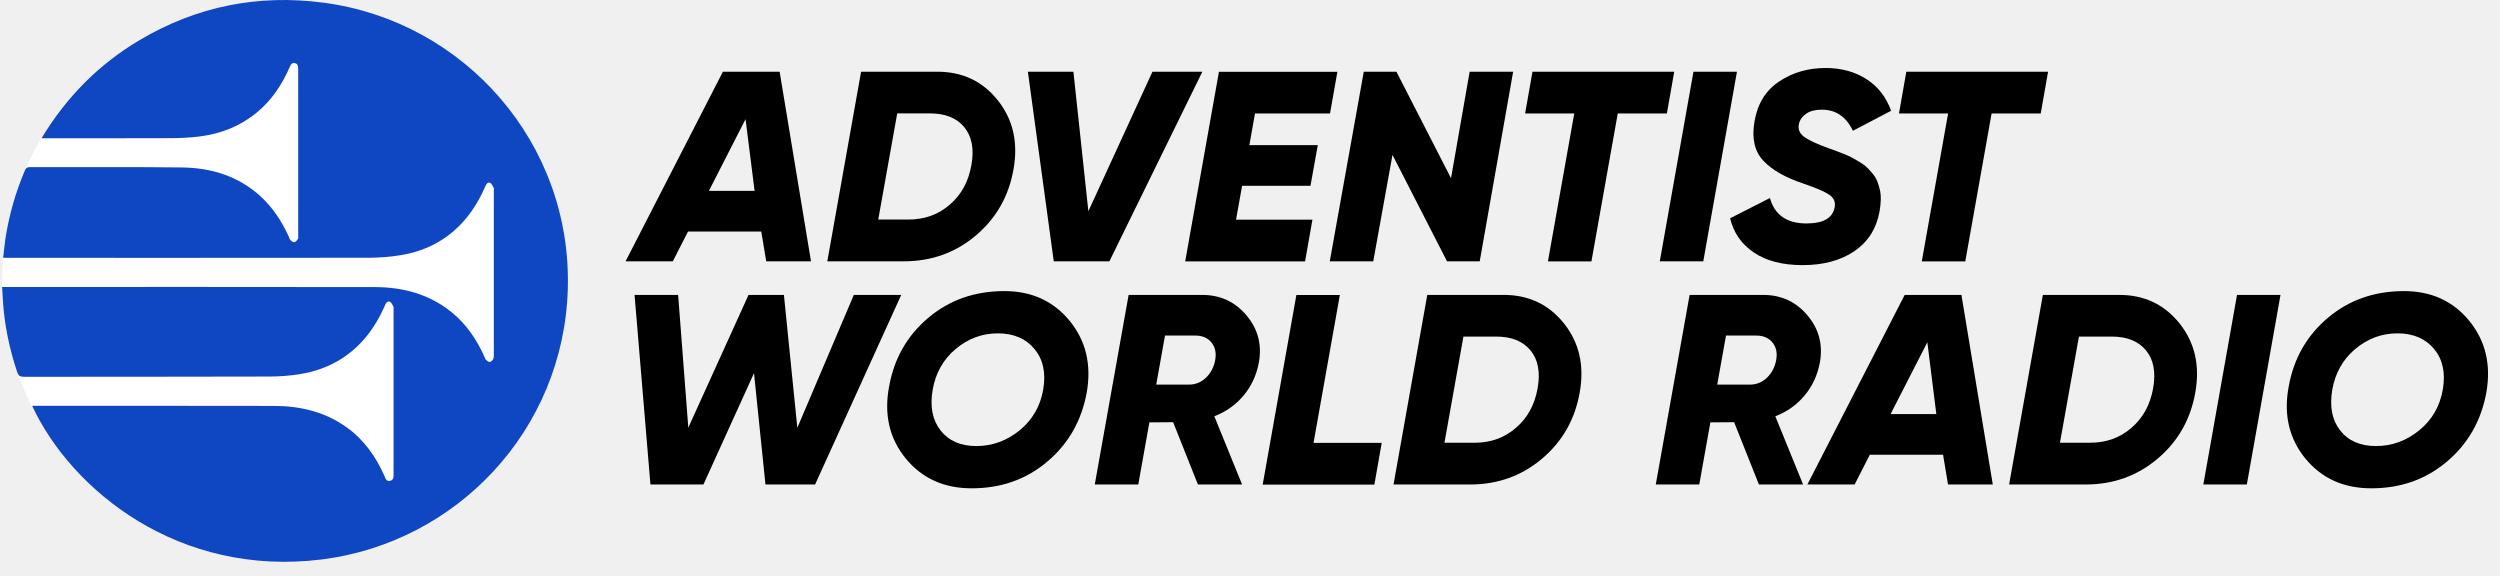
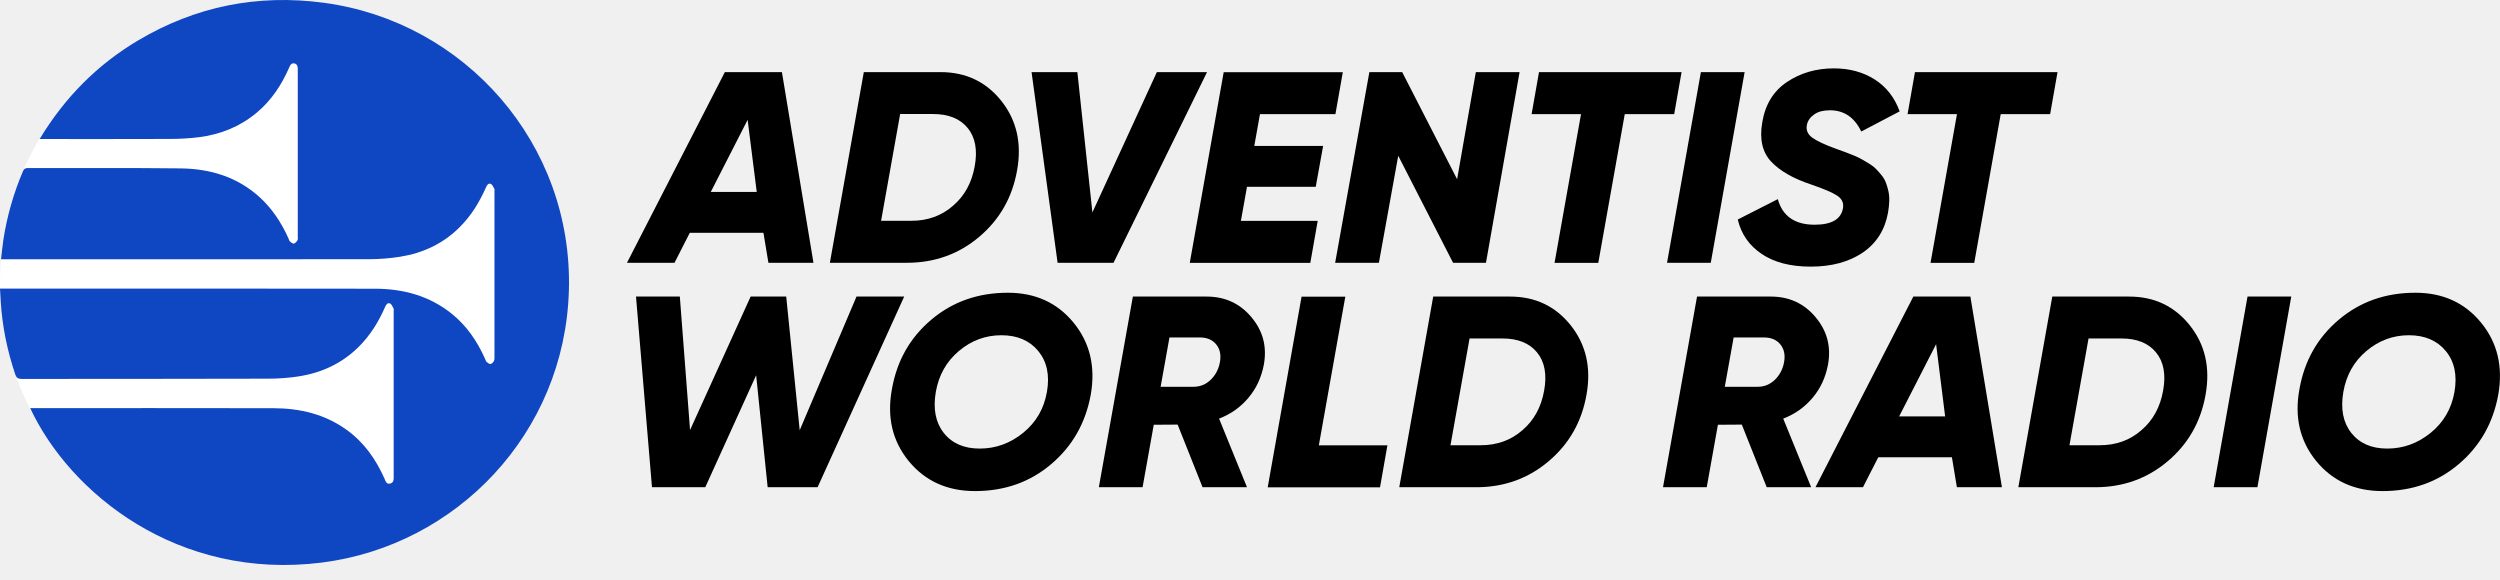
- <svg xmlns="http://www.w3.org/2000/svg" width="178" height="41" viewBox="0 0 178 41" fill="none">
-   <path d="M54.555 18.605L54.202 16.484H48.988L47.905 18.605H44.541L51.47 5.106H55.51L57.743 18.605H54.555ZM50.473 13.59H53.728L53.083 8.484L50.473 13.59Z" fill="black" />
-   <path d="M66.748 5.106C68.537 5.106 69.966 5.789 71.049 7.149C72.132 8.514 72.503 10.146 72.163 12.049C71.828 13.964 70.934 15.535 69.486 16.762C68.038 17.989 66.328 18.605 64.357 18.605H58.905L61.309 5.106H66.748ZM69.163 11.759C69.37 10.617 69.2 9.717 68.658 9.058C68.117 8.399 67.301 8.073 66.212 8.073H63.882L62.531 15.632H64.673C65.823 15.632 66.809 15.282 67.624 14.569C68.445 13.868 68.956 12.931 69.163 11.759Z" fill="black" />
-   <path d="M75.028 18.605L73.185 5.106H76.427L77.492 15.04L82.055 5.106H85.608L78.989 18.605H75.028Z" fill="black" />
-   <path d="M94.698 8.079H89.356L88.955 10.333H93.828L93.305 13.227H88.438L88.006 15.638H93.445L92.922 18.611H84.386L86.789 5.112H95.222L94.698 8.079Z" fill="black" />
-   <path d="M94.68 18.605L97.101 5.106H99.425L103.313 12.69L104.639 5.106H107.736L105.357 18.605H103.027L99.145 11.028L97.776 18.605H94.68Z" fill="black" />
-   <path d="M119.205 5.106L118.682 8.079H115.184L113.31 18.611H110.213L112.087 8.079H108.588L109.112 5.106H119.205Z" fill="black" />
-   <path d="M120.574 5.106H123.671L121.274 18.605H118.177L120.574 5.106Z" fill="black" />
-   <path d="M128.35 18.877C126.926 18.877 125.77 18.581 124.882 17.983C123.994 17.385 123.428 16.575 123.185 15.542L126.02 14.098C126.354 15.306 127.224 15.91 128.624 15.91C129.816 15.91 130.479 15.53 130.625 14.774C130.705 14.388 130.571 14.085 130.23 13.856C129.889 13.632 129.281 13.373 128.417 13.076C127.133 12.653 126.178 12.11 125.551 11.445C124.925 10.78 124.712 9.856 124.919 8.66C125.125 7.403 125.709 6.448 126.665 5.808C127.62 5.167 128.727 4.841 129.987 4.841C131.1 4.841 132.067 5.107 132.889 5.632C133.71 6.158 134.294 6.913 134.647 7.886L131.927 9.312C131.447 8.309 130.711 7.808 129.713 7.808C129.244 7.808 128.873 7.904 128.599 8.098C128.32 8.291 128.149 8.533 128.082 8.829C128.003 9.203 128.131 9.505 128.46 9.747C128.788 9.983 129.36 10.255 130.175 10.545C130.419 10.635 130.625 10.708 130.79 10.768C130.954 10.829 131.149 10.901 131.38 10.998C131.611 11.095 131.806 11.185 131.952 11.27C132.098 11.354 132.274 11.457 132.475 11.578C132.676 11.699 132.84 11.826 132.962 11.953C133.083 12.079 133.217 12.225 133.351 12.388C133.485 12.551 133.588 12.72 133.661 12.907C133.734 13.095 133.795 13.294 133.844 13.505C133.893 13.717 133.917 13.953 133.911 14.212C133.905 14.472 133.874 14.744 133.826 15.04C133.607 16.273 133.004 17.221 132.031 17.886C131.051 18.545 129.828 18.877 128.35 18.877Z" fill="black" />
-   <path d="M145.823 5.106L145.3 8.079H141.802L139.928 18.611H136.831L138.705 8.079H135.207L135.73 5.106H145.823Z" fill="black" />
-   <path d="M46.311 34.496L45.18 20.997H48.283L49.007 30.447L53.296 20.997H55.815L56.77 30.459L60.792 20.997H64.168L58.035 34.496H54.501L53.685 26.568L50.084 34.496H46.311Z" fill="black" />
-   <path d="M69.181 34.768C67.216 34.768 65.653 34.061 64.49 32.647C63.334 31.233 62.933 29.535 63.298 27.553C63.651 25.547 64.576 23.91 66.085 22.635C67.593 21.36 69.4 20.726 71.512 20.726C73.453 20.726 75.004 21.433 76.16 22.846C77.316 24.26 77.724 25.958 77.377 27.94C77.012 29.946 76.081 31.584 74.578 32.858C73.081 34.133 71.28 34.768 69.181 34.768ZM69.516 31.759C70.654 31.759 71.682 31.384 72.595 30.641C73.507 29.898 74.067 28.931 74.274 27.747C74.481 26.562 74.274 25.602 73.659 24.852C73.045 24.109 72.175 23.735 71.049 23.735C69.924 23.735 68.92 24.109 68.038 24.852C67.155 25.596 66.614 26.562 66.407 27.747C66.2 28.943 66.389 29.91 66.967 30.647C67.551 31.39 68.403 31.759 69.516 31.759Z" fill="black" />
-   <path d="M89.63 25.819C89.459 26.719 89.1 27.499 88.541 28.163C87.981 28.828 87.293 29.317 86.46 29.638L88.437 34.496H85.292L83.527 30.061L81.836 30.073L81.045 34.496H77.948L80.358 20.997H85.584C86.874 20.997 87.932 21.48 88.748 22.453C89.569 23.426 89.861 24.544 89.63 25.819ZM85.87 26.888C86.21 26.556 86.43 26.139 86.521 25.638C86.612 25.136 86.527 24.719 86.259 24.387C85.992 24.055 85.602 23.891 85.085 23.891H82.949L82.323 27.384H84.653C85.121 27.384 85.529 27.215 85.87 26.888Z" fill="black" />
-   <path d="M93.524 31.53H98.379L97.856 34.502H89.904L90.434 31.517L92.302 21.004H95.398L93.524 31.53Z" fill="black" />
-   <path d="M107.061 20.997C108.85 20.997 110.28 21.68 111.363 23.039C112.446 24.405 112.817 26.036 112.476 27.94C112.141 29.855 111.247 31.426 109.799 32.653C108.351 33.879 106.641 34.496 104.67 34.496H99.219L101.622 20.997H107.061ZM109.477 27.65C109.683 26.508 109.513 25.607 108.972 24.949C108.43 24.29 107.615 23.964 106.526 23.964H104.196L102.845 31.523H104.987C106.136 31.523 107.122 31.172 107.937 30.459C108.759 29.758 109.27 28.822 109.477 27.65Z" fill="black" />
-   <path d="M129.573 25.819C129.402 26.719 129.043 27.499 128.484 28.163C127.924 28.828 127.236 29.317 126.403 29.638L128.38 34.496H125.235L123.47 30.061L121.779 30.073L120.988 34.496H117.891L120.3 20.997H125.527C126.817 20.997 127.875 21.48 128.69 22.453C129.512 23.426 129.804 24.544 129.573 25.819ZM125.813 26.888C126.153 26.556 126.372 26.139 126.464 25.638C126.555 25.136 126.47 24.719 126.202 24.387C125.934 24.055 125.545 23.891 125.028 23.891H122.892L122.266 27.384H124.596C125.064 27.384 125.472 27.215 125.813 26.888Z" fill="black" />
-   <path d="M138.699 34.496L138.346 32.375H133.132L132.049 34.496H128.685L135.614 20.997H139.654L141.887 34.496H138.699ZM134.611 29.48H137.866L137.227 24.369L134.611 29.48Z" fill="black" />
-   <path d="M150.891 20.997C152.68 20.997 154.11 21.68 155.193 23.039C156.276 24.405 156.647 26.036 156.306 27.94C155.972 29.855 155.077 31.426 153.629 32.653C152.181 33.879 150.471 34.496 148.5 34.496H143.049L145.452 20.997H150.891ZM153.301 27.65C153.507 26.508 153.337 25.607 152.796 24.949C152.254 24.29 151.439 23.964 150.35 23.964H148.02L146.669 31.523H148.811C149.96 31.523 150.946 31.172 151.761 30.459C152.583 29.758 153.094 28.822 153.301 27.65Z" fill="black" />
-   <path d="M159.276 20.997H162.372L159.975 34.496H156.878L159.276 20.997Z" fill="black" />
-   <path d="M168.834 34.768C166.869 34.768 165.305 34.061 164.143 32.647C162.987 31.233 162.585 29.535 162.95 27.553C163.303 25.547 164.228 23.91 165.737 22.635C167.246 21.36 169.053 20.726 171.164 20.726C173.105 20.726 174.656 21.433 175.812 22.846C176.968 24.26 177.376 25.958 177.029 27.94C176.664 29.946 175.733 31.584 174.23 32.858C172.734 34.133 170.933 34.768 168.834 34.768ZM169.168 31.759C170.306 31.759 171.334 31.384 172.247 30.641C173.16 29.898 173.719 28.931 173.926 27.747C174.133 26.562 173.926 25.602 173.312 24.852C172.697 24.109 171.827 23.735 170.702 23.735C169.576 23.735 168.572 24.109 167.69 24.852C166.808 25.596 166.266 26.562 166.059 27.747C165.853 28.943 166.041 29.91 166.619 30.647C167.203 31.39 168.055 31.759 169.168 31.759Z" fill="black" />
-   <path d="M20.283 39.988C31.402 39.988 40.415 31.036 40.415 19.994C40.415 8.952 31.402 0 20.283 0C9.164 0 0.15 8.952 0.15 19.994C0.15 31.036 9.164 39.988 20.283 39.988Z" fill="white" />
-   <path d="M2.286 28.895C2.383 28.895 2.468 28.895 2.56 28.895C8.218 28.895 13.876 28.889 19.528 28.901C21.396 28.907 23.154 29.324 24.694 30.435C25.923 31.317 26.756 32.508 27.365 33.867C27.444 34.049 27.492 34.296 27.766 34.236C28.04 34.182 28.022 33.934 28.022 33.722C28.022 29.813 28.022 25.91 28.022 22C28.022 21.946 28.04 21.886 28.016 21.843C27.943 21.716 27.882 21.541 27.766 21.487C27.59 21.408 27.486 21.571 27.419 21.722C26.957 22.786 26.361 23.753 25.527 24.574C24.353 25.734 22.923 26.393 21.305 26.647C20.599 26.756 19.875 26.81 19.157 26.81C13.335 26.828 7.512 26.822 1.684 26.828C1.434 26.828 1.319 26.756 1.233 26.52C0.661 24.822 0.302 23.088 0.199 21.299C0.187 21.021 0.169 20.744 0.15 20.435C0.284 20.435 0.376 20.435 0.473 20.435C9.222 20.435 17.965 20.423 26.714 20.441C28.703 20.447 30.559 20.943 32.141 22.218C33.206 23.076 33.942 24.175 34.495 25.408C34.526 25.481 34.544 25.571 34.599 25.62C34.678 25.692 34.787 25.777 34.879 25.771C34.964 25.759 35.067 25.656 35.116 25.565C35.165 25.481 35.159 25.36 35.159 25.257C35.159 21.348 35.159 17.444 35.159 13.535C35.159 13.481 35.177 13.42 35.153 13.378C35.08 13.251 35.013 13.07 34.897 13.021C34.721 12.943 34.623 13.112 34.556 13.269C34.1 14.302 33.522 15.257 32.719 16.061C31.551 17.239 30.115 17.916 28.49 18.175C27.785 18.29 27.061 18.345 26.349 18.351C17.776 18.363 9.21 18.357 0.637 18.357C0.515 18.357 0.394 18.357 0.223 18.357C0.278 17.879 0.321 17.426 0.388 16.979C0.643 15.312 1.106 13.698 1.769 12.139C1.836 11.976 1.915 11.898 2.116 11.898C5.723 11.91 9.325 11.879 12.933 11.922C15.032 11.946 16.961 12.526 18.549 13.976C19.437 14.792 20.076 15.777 20.569 16.864C20.605 16.943 20.623 17.046 20.684 17.1C20.764 17.172 20.885 17.263 20.964 17.245C21.062 17.221 21.153 17.106 21.214 17.009C21.25 16.943 21.232 16.84 21.232 16.75C21.232 12.834 21.232 8.919 21.232 5.003C21.232 4.961 21.232 4.913 21.232 4.87C21.232 4.689 21.183 4.526 20.983 4.49C20.788 4.453 20.703 4.598 20.636 4.756C20.094 6 19.364 7.118 18.305 7.994C17.119 8.979 15.744 9.523 14.223 9.716C13.529 9.801 12.824 9.837 12.124 9.837C9.191 9.849 6.265 9.843 3.332 9.843C3.229 9.843 3.126 9.843 2.955 9.843C4.732 6.901 7.044 4.568 9.952 2.846C14.004 0.447 18.391 -0.429 23.063 0.194C33.035 1.517 40.738 10.163 40.427 20.586C40.129 30.665 32.488 38.623 22.929 39.831C12.751 41.112 5.109 34.937 2.286 28.895Z" fill="#0F46C1" />
+ <svg xmlns="http://www.w3.org/2000/svg" width="177" height="41" viewBox="0 0 177 41" fill="none">
+   <path d="M54.404 18.605L54.052 16.484H48.837L47.755 18.605H44.39L51.32 5.106H55.36L57.593 18.605H54.404ZM50.322 13.59H53.577L52.932 8.484L50.322 13.59Z" fill="black" />
+   <path d="M66.597 5.106C68.386 5.106 69.815 5.789 70.898 7.149C71.981 8.514 72.353 10.146 72.012 12.049C71.677 13.964 70.783 15.535 69.335 16.762C67.887 17.989 66.177 18.605 64.206 18.605H58.755L61.158 5.106H66.597ZM69.012 11.759C69.219 10.617 69.049 9.717 68.507 9.058C67.966 8.399 67.151 8.073 66.061 8.073H63.731L62.381 15.632H64.522C65.672 15.632 66.658 15.282 67.473 14.569C68.294 13.868 68.805 12.931 69.012 11.759Z" fill="black" />
+   <path d="M74.878 18.605L73.034 5.106H76.277L77.342 15.04L81.905 5.106H85.458L78.838 18.605H74.878Z" fill="black" />
+   <path d="M94.548 8.079H89.206L88.804 10.333H93.677L93.154 13.227H88.287L87.855 15.638H93.294L92.771 18.611H84.235L86.638 5.112H95.071L94.548 8.079Z" fill="black" />
+   <path d="M94.529 18.605L96.951 5.106H99.275L103.163 12.69L104.489 5.106H107.586L105.207 18.605H102.877L98.995 11.028L97.626 18.605H94.529Z" fill="black" />
+   <path d="M119.055 5.106L118.532 8.079H115.033L113.159 18.611H110.062L111.936 8.079H108.438L108.961 5.106H119.055Z" fill="black" />
+   <path d="M120.423 5.106H123.52L121.123 18.605H118.026L120.423 5.106Z" fill="black" />
+   <path d="M128.199 18.877C126.775 18.877 125.62 18.581 124.731 17.983C123.843 17.385 123.277 16.575 123.034 15.542L125.869 14.098C126.204 15.306 127.074 15.91 128.473 15.91C129.665 15.91 130.329 15.53 130.475 14.774C130.554 14.388 130.42 14.085 130.079 13.856C129.738 13.632 129.13 13.373 128.266 13.076C126.982 12.653 126.027 12.11 125.4 11.445C124.774 10.78 124.561 9.856 124.768 8.66C124.975 7.403 125.559 6.448 126.514 5.808C127.469 5.167 128.576 4.841 129.836 4.841C130.949 4.841 131.917 5.107 132.738 5.632C133.559 6.158 134.143 6.913 134.496 7.886L131.777 9.312C131.296 8.309 130.56 7.808 129.562 7.808C129.094 7.808 128.722 7.904 128.449 8.098C128.169 8.291 127.998 8.533 127.931 8.829C127.852 9.203 127.98 9.505 128.309 9.747C128.637 9.983 129.209 10.255 130.024 10.545C130.268 10.635 130.475 10.708 130.639 10.768C130.803 10.829 130.998 10.901 131.229 10.998C131.46 11.095 131.655 11.185 131.801 11.27C131.947 11.354 132.123 11.457 132.324 11.578C132.525 11.699 132.689 11.826 132.811 11.953C132.933 12.079 133.066 12.225 133.2 12.388C133.334 12.551 133.438 12.72 133.511 12.907C133.584 13.095 133.644 13.294 133.693 13.505C133.742 13.717 133.766 13.953 133.76 14.212C133.754 14.472 133.724 14.744 133.675 15.04C133.456 16.273 132.854 17.221 131.88 17.886C130.901 18.545 129.678 18.877 128.199 18.877Z" fill="black" />
+   <path d="M145.673 5.106L145.15 8.079H141.651L139.777 18.611H136.681L138.554 8.079H135.056L135.579 5.106H145.673Z" fill="black" />
+   <path d="M46.16 34.496L45.029 20.997H48.132L48.856 30.447L53.145 20.997H55.664L56.619 30.459L60.641 20.997H64.017L57.885 34.496H54.35L53.535 26.568L49.933 34.496H46.16Z" fill="black" />
+   <path d="M69.031 34.768C67.066 34.768 65.502 34.061 64.34 32.647C63.184 31.233 62.782 29.535 63.147 27.553C63.5 25.547 64.425 23.91 65.934 22.635C67.443 21.36 69.25 20.726 71.361 20.726C73.302 20.726 74.853 21.433 76.009 22.846C77.165 24.26 77.573 25.958 77.226 27.94C76.861 29.946 75.93 31.584 74.427 32.858C72.931 34.133 71.13 34.768 69.031 34.768ZM69.365 31.759C70.503 31.759 71.531 31.384 72.444 30.641C73.357 29.898 73.916 28.931 74.123 27.747C74.33 26.562 74.123 25.602 73.509 24.852C72.894 24.109 72.024 23.735 70.899 23.735C69.773 23.735 68.769 24.109 67.887 24.852C67.005 25.596 66.463 26.562 66.256 27.747C66.05 28.943 66.238 29.91 66.816 30.647C67.4 31.39 68.252 31.759 69.365 31.759Z" fill="black" />
+   <path d="M89.48 25.819C89.309 26.719 88.95 27.499 88.39 28.163C87.831 28.828 87.143 29.317 86.31 29.638L88.287 34.496H85.141L83.377 30.061L81.686 30.073L80.895 34.496H77.798L80.207 20.997H85.433C86.723 20.997 87.782 21.48 88.597 22.453C89.419 23.426 89.711 24.544 89.48 25.819ZM85.719 26.888C86.06 26.556 86.279 26.139 86.371 25.638C86.462 25.136 86.377 24.719 86.109 24.387C85.841 24.055 85.452 23.891 84.935 23.891H82.799L82.172 27.384H84.503C84.971 27.384 85.379 27.215 85.719 26.888Z" fill="black" />
+   <path d="M93.374 31.53H98.229L97.706 34.502H89.754L90.283 31.517L92.151 21.004H95.248L93.374 31.53Z" fill="black" />
+   <path d="M106.911 20.997C108.699 20.997 110.129 21.68 111.212 23.039C112.295 24.405 112.666 26.036 112.325 27.94C111.991 29.855 111.096 31.426 109.648 32.653C108.2 33.879 106.491 34.496 104.52 34.496H99.068L101.471 20.997H106.911ZM109.326 27.65C109.533 26.508 109.362 25.607 108.821 24.949C108.28 24.29 107.464 23.964 106.375 23.964H104.045L102.694 31.523H104.836C105.986 31.523 106.971 31.172 107.787 30.459C108.608 29.758 109.119 28.822 109.326 27.65Z" fill="black" />
+   <path d="M129.422 25.819C129.252 26.719 128.893 27.499 128.333 28.163C127.773 28.828 127.086 29.317 126.252 29.638L128.23 34.496H125.084L123.32 30.061L121.628 30.073L120.837 34.496H117.741L120.15 20.997H125.376C126.666 20.997 127.725 21.48 128.54 22.453C129.361 23.426 129.653 24.544 129.422 25.819ZM125.662 26.888C126.003 26.556 126.222 26.139 126.313 25.638C126.404 25.136 126.319 24.719 126.052 24.387C125.784 24.055 125.394 23.891 124.877 23.891H122.742L122.115 27.384H124.445C124.914 27.384 125.321 27.215 125.662 26.888Z" fill="black" />
+   <path d="M138.548 34.496L138.195 32.375H132.981L131.898 34.496H128.534L135.464 20.997H139.503L141.736 34.496H138.548ZM134.46 29.48H137.715L137.076 24.369L134.46 29.48Z" fill="black" />
+   <path d="M150.741 20.997C152.53 20.997 153.959 21.68 155.042 23.039C156.125 24.405 156.496 26.036 156.156 27.94C155.821 29.855 154.927 31.426 153.479 32.653C152.031 33.879 150.321 34.496 148.35 34.496H142.898L145.302 20.997H150.741ZM153.15 27.65C153.357 26.508 153.187 25.607 152.645 24.949C152.104 24.29 151.288 23.964 150.199 23.964H147.869L146.518 31.523H148.66C149.81 31.523 150.796 31.172 151.611 30.459C152.432 29.758 152.943 28.822 153.15 27.65Z" fill="black" />
+   <path d="M159.125 20.997H162.222L159.825 34.496H156.728L159.125 20.997Z" fill="black" />
+   <path d="M168.683 34.768C166.718 34.768 165.154 34.061 163.992 32.647C162.836 31.233 162.435 29.535 162.8 27.553C163.153 25.547 164.077 23.91 165.586 22.635C167.095 21.36 168.902 20.726 171.013 20.726C172.954 20.726 174.506 21.433 175.662 22.846C176.818 24.26 177.225 25.958 176.878 27.94C176.513 29.946 175.583 31.584 174.08 32.858C172.583 34.133 170.782 34.768 168.683 34.768ZM169.018 31.759C170.155 31.759 171.184 31.384 172.096 30.641C173.009 29.898 173.569 28.931 173.776 27.747C173.982 26.562 173.776 25.602 173.161 24.852C172.547 24.109 171.677 23.735 170.551 23.735C169.425 23.735 168.421 24.109 167.539 24.852C166.657 25.596 166.116 26.562 165.909 27.747C165.702 28.943 165.89 29.91 166.468 30.647C167.053 31.39 167.904 31.759 169.018 31.759Z" fill="black" />
+   <path d="M20.132 39.988C31.251 39.988 40.265 31.036 40.265 19.994C40.265 8.952 31.251 0 20.132 0C9.014 0 0 8.952 0 19.994C0 31.036 9.014 39.988 20.132 39.988Z" fill="white" />
+   <path d="M2.136 28.895C2.233 28.895 2.318 28.895 2.409 28.895C8.068 28.895 13.726 28.889 19.378 28.901C21.246 28.907 23.004 29.324 24.543 30.435C25.772 31.317 26.606 32.508 27.214 33.867C27.294 34.049 27.342 34.296 27.616 34.236C27.89 34.182 27.872 33.934 27.872 33.722C27.872 29.813 27.872 25.91 27.872 22C27.872 21.946 27.89 21.886 27.865 21.843C27.792 21.716 27.732 21.541 27.616 21.487C27.439 21.408 27.336 21.571 27.269 21.722C26.807 22.786 26.21 23.753 25.377 24.574C24.203 25.734 22.773 26.393 21.155 26.647C20.449 26.756 19.725 26.81 19.007 26.81C13.184 26.828 7.362 26.822 1.533 26.828C1.284 26.828 1.168 26.756 1.083 26.52C0.511 24.822 0.152 23.088 0.049 21.299C0.037 21.021 0.018 20.744 0 20.435C0.134 20.435 0.225 20.435 0.322 20.435C9.071 20.435 17.814 20.423 26.563 20.441C28.553 20.447 30.409 20.943 31.99 22.218C33.055 23.076 33.791 24.175 34.345 25.408C34.375 25.481 34.394 25.571 34.448 25.62C34.528 25.692 34.637 25.777 34.728 25.771C34.813 25.759 34.917 25.656 34.966 25.565C35.014 25.481 35.008 25.36 35.008 25.257C35.008 21.348 35.008 17.444 35.008 13.535C35.008 13.481 35.026 13.42 35.002 13.378C34.929 13.251 34.862 13.07 34.747 13.021C34.57 12.943 34.473 13.112 34.406 13.269C33.95 14.302 33.371 15.257 32.568 16.061C31.4 17.239 29.964 17.916 28.34 18.175C27.634 18.29 26.91 18.345 26.198 18.351C17.626 18.363 9.059 18.357 0.487 18.357C0.365 18.357 0.243 18.357 0.073 18.357C0.128 17.879 0.17 17.426 0.237 16.979C0.493 15.312 0.955 13.698 1.618 12.139C1.685 11.976 1.764 11.898 1.965 11.898C5.573 11.91 9.175 11.879 12.783 11.922C14.882 11.946 16.811 12.526 18.398 13.976C19.287 14.792 19.926 15.777 20.418 16.864C20.455 16.943 20.473 17.046 20.534 17.1C20.613 17.172 20.735 17.263 20.814 17.245C20.911 17.221 21.003 17.106 21.063 17.009C21.1 16.943 21.082 16.84 21.082 16.75C21.082 12.834 21.082 8.919 21.082 5.003C21.082 4.961 21.082 4.913 21.082 4.87C21.082 4.689 21.033 4.526 20.832 4.49C20.637 4.453 20.552 4.598 20.485 4.756C19.944 6 19.214 7.118 18.155 7.994C16.969 8.979 15.594 9.523 14.073 9.716C13.379 9.801 12.673 9.837 11.974 9.837C9.041 9.849 6.115 9.843 3.182 9.843C3.079 9.843 2.975 9.843 2.805 9.843C4.581 6.901 6.893 4.568 9.802 2.846C13.854 0.447 18.24 -0.429 22.913 0.194C32.885 1.517 40.587 10.163 40.277 20.586C39.979 30.665 32.337 38.623 22.779 39.831C12.6 41.112 4.959 34.937 2.136 28.895Z" fill="#0F46C1" />
</svg>
